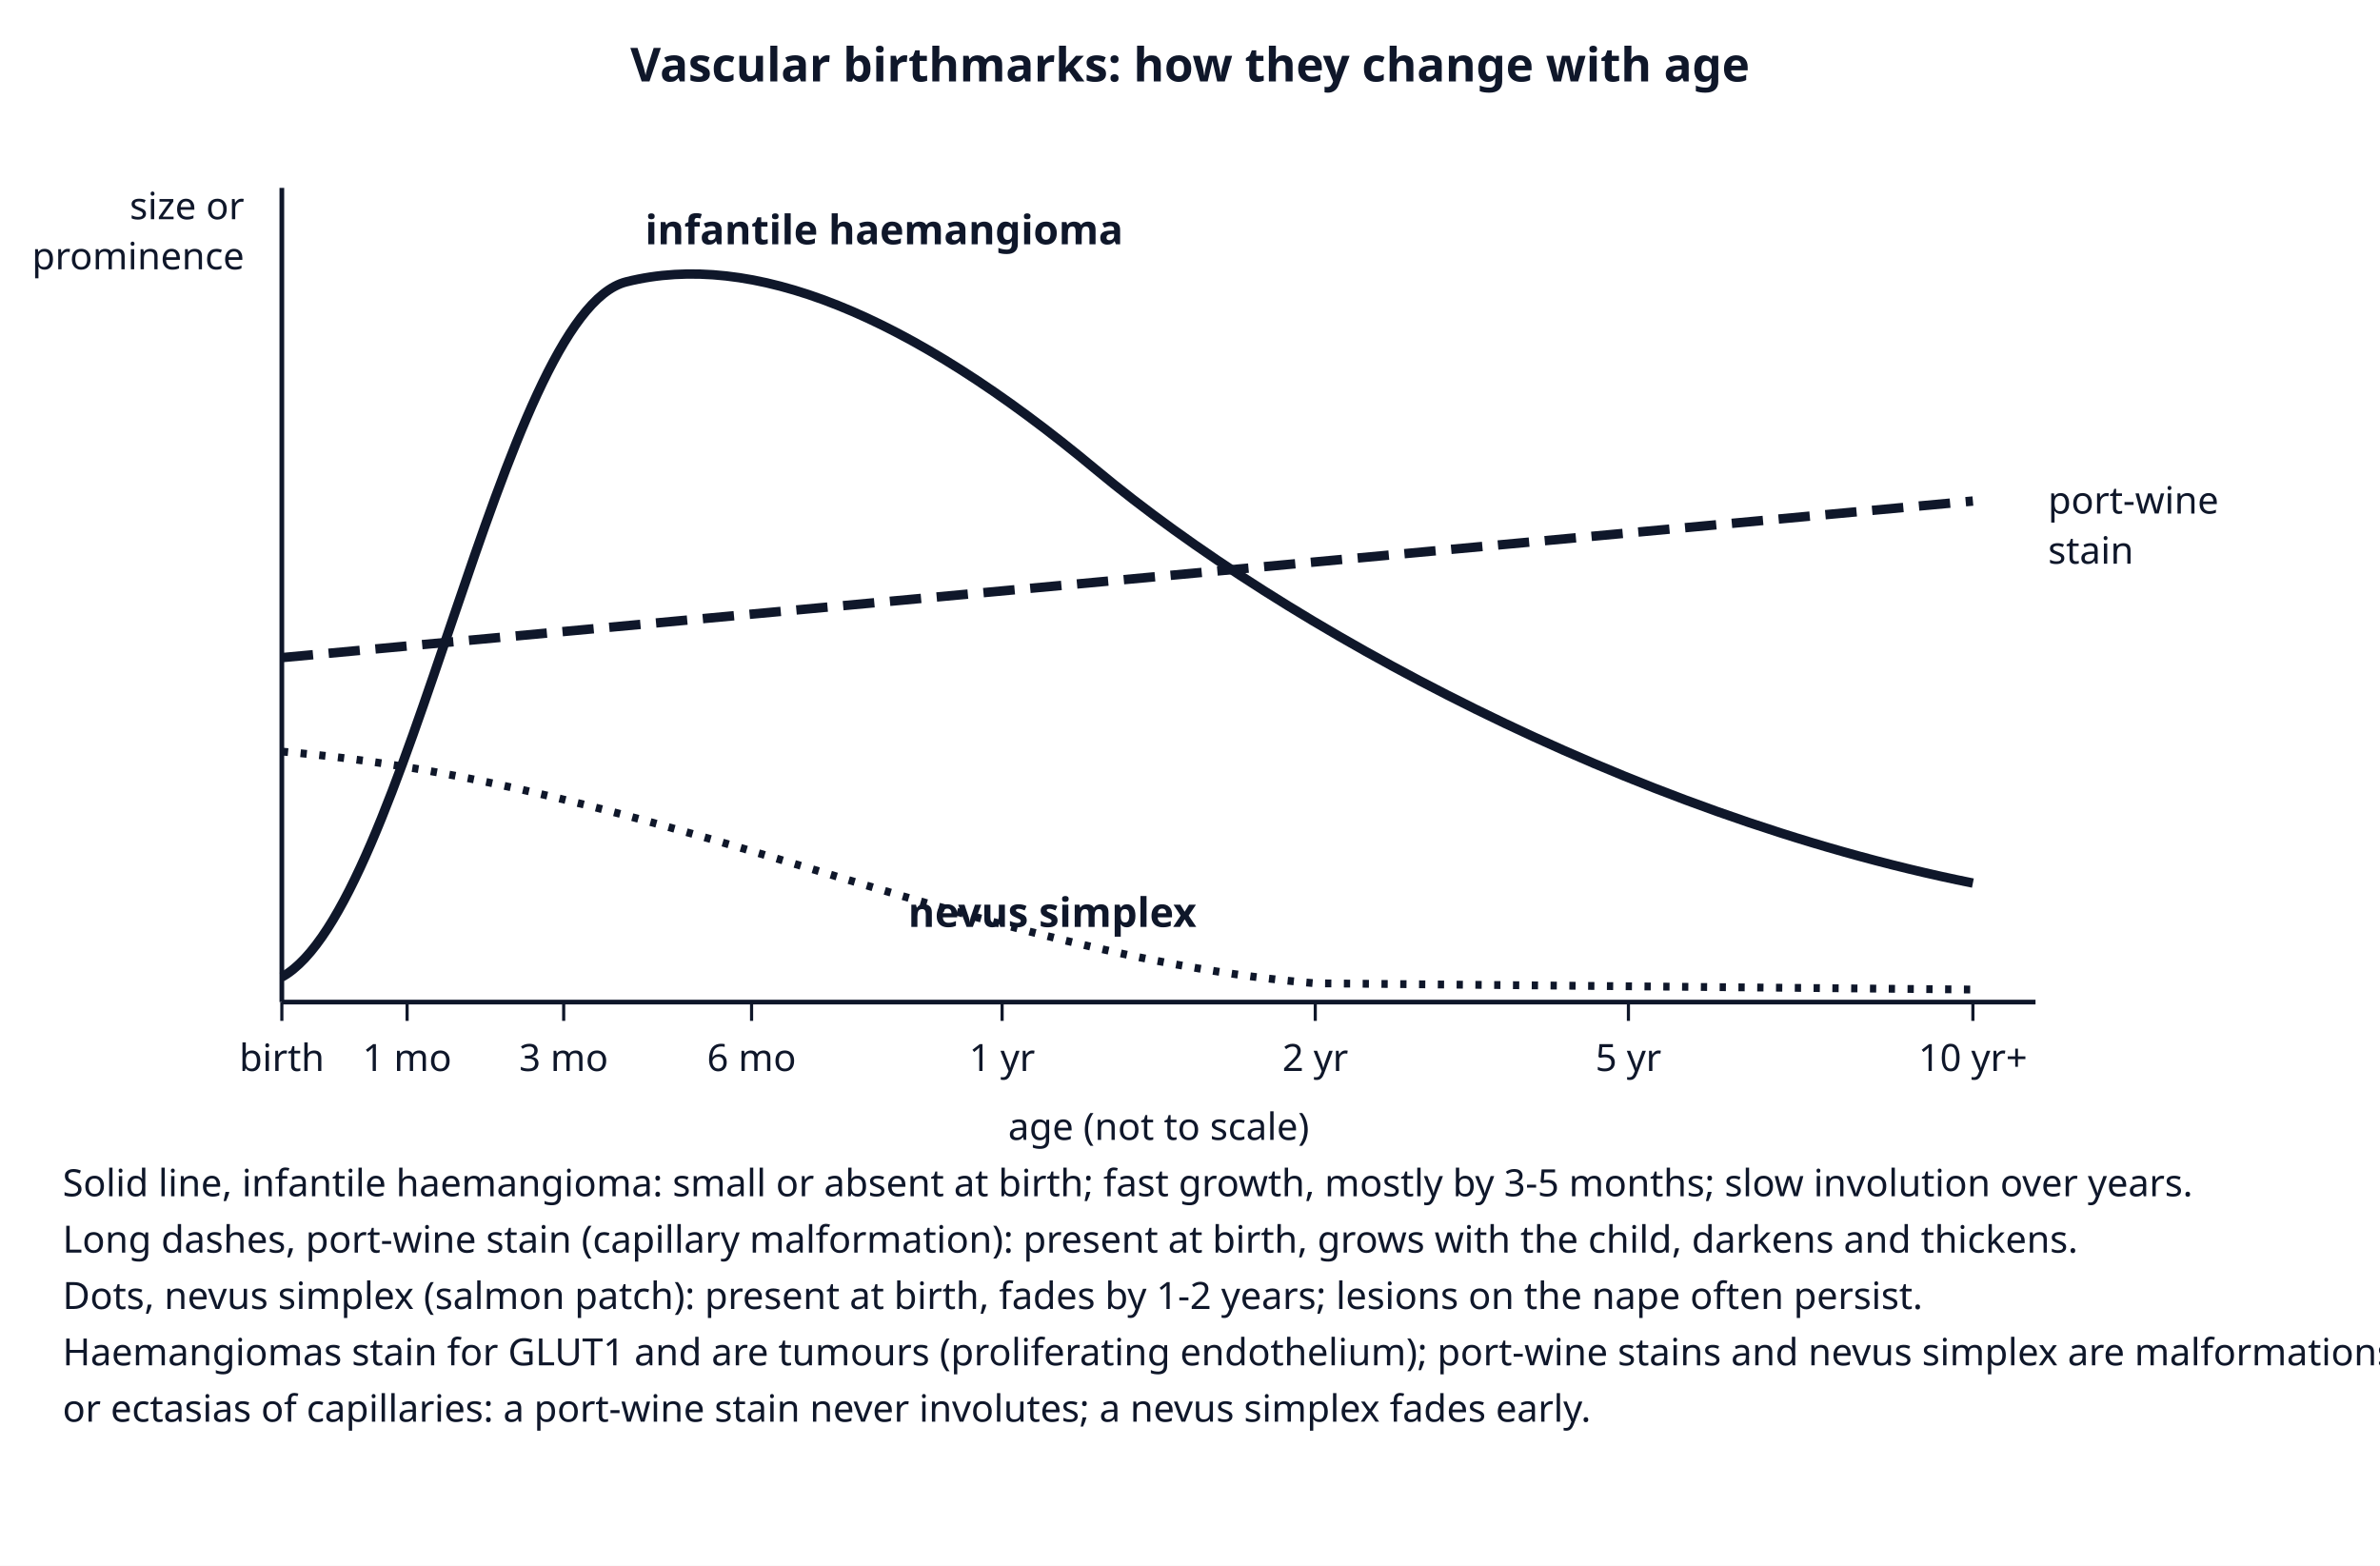
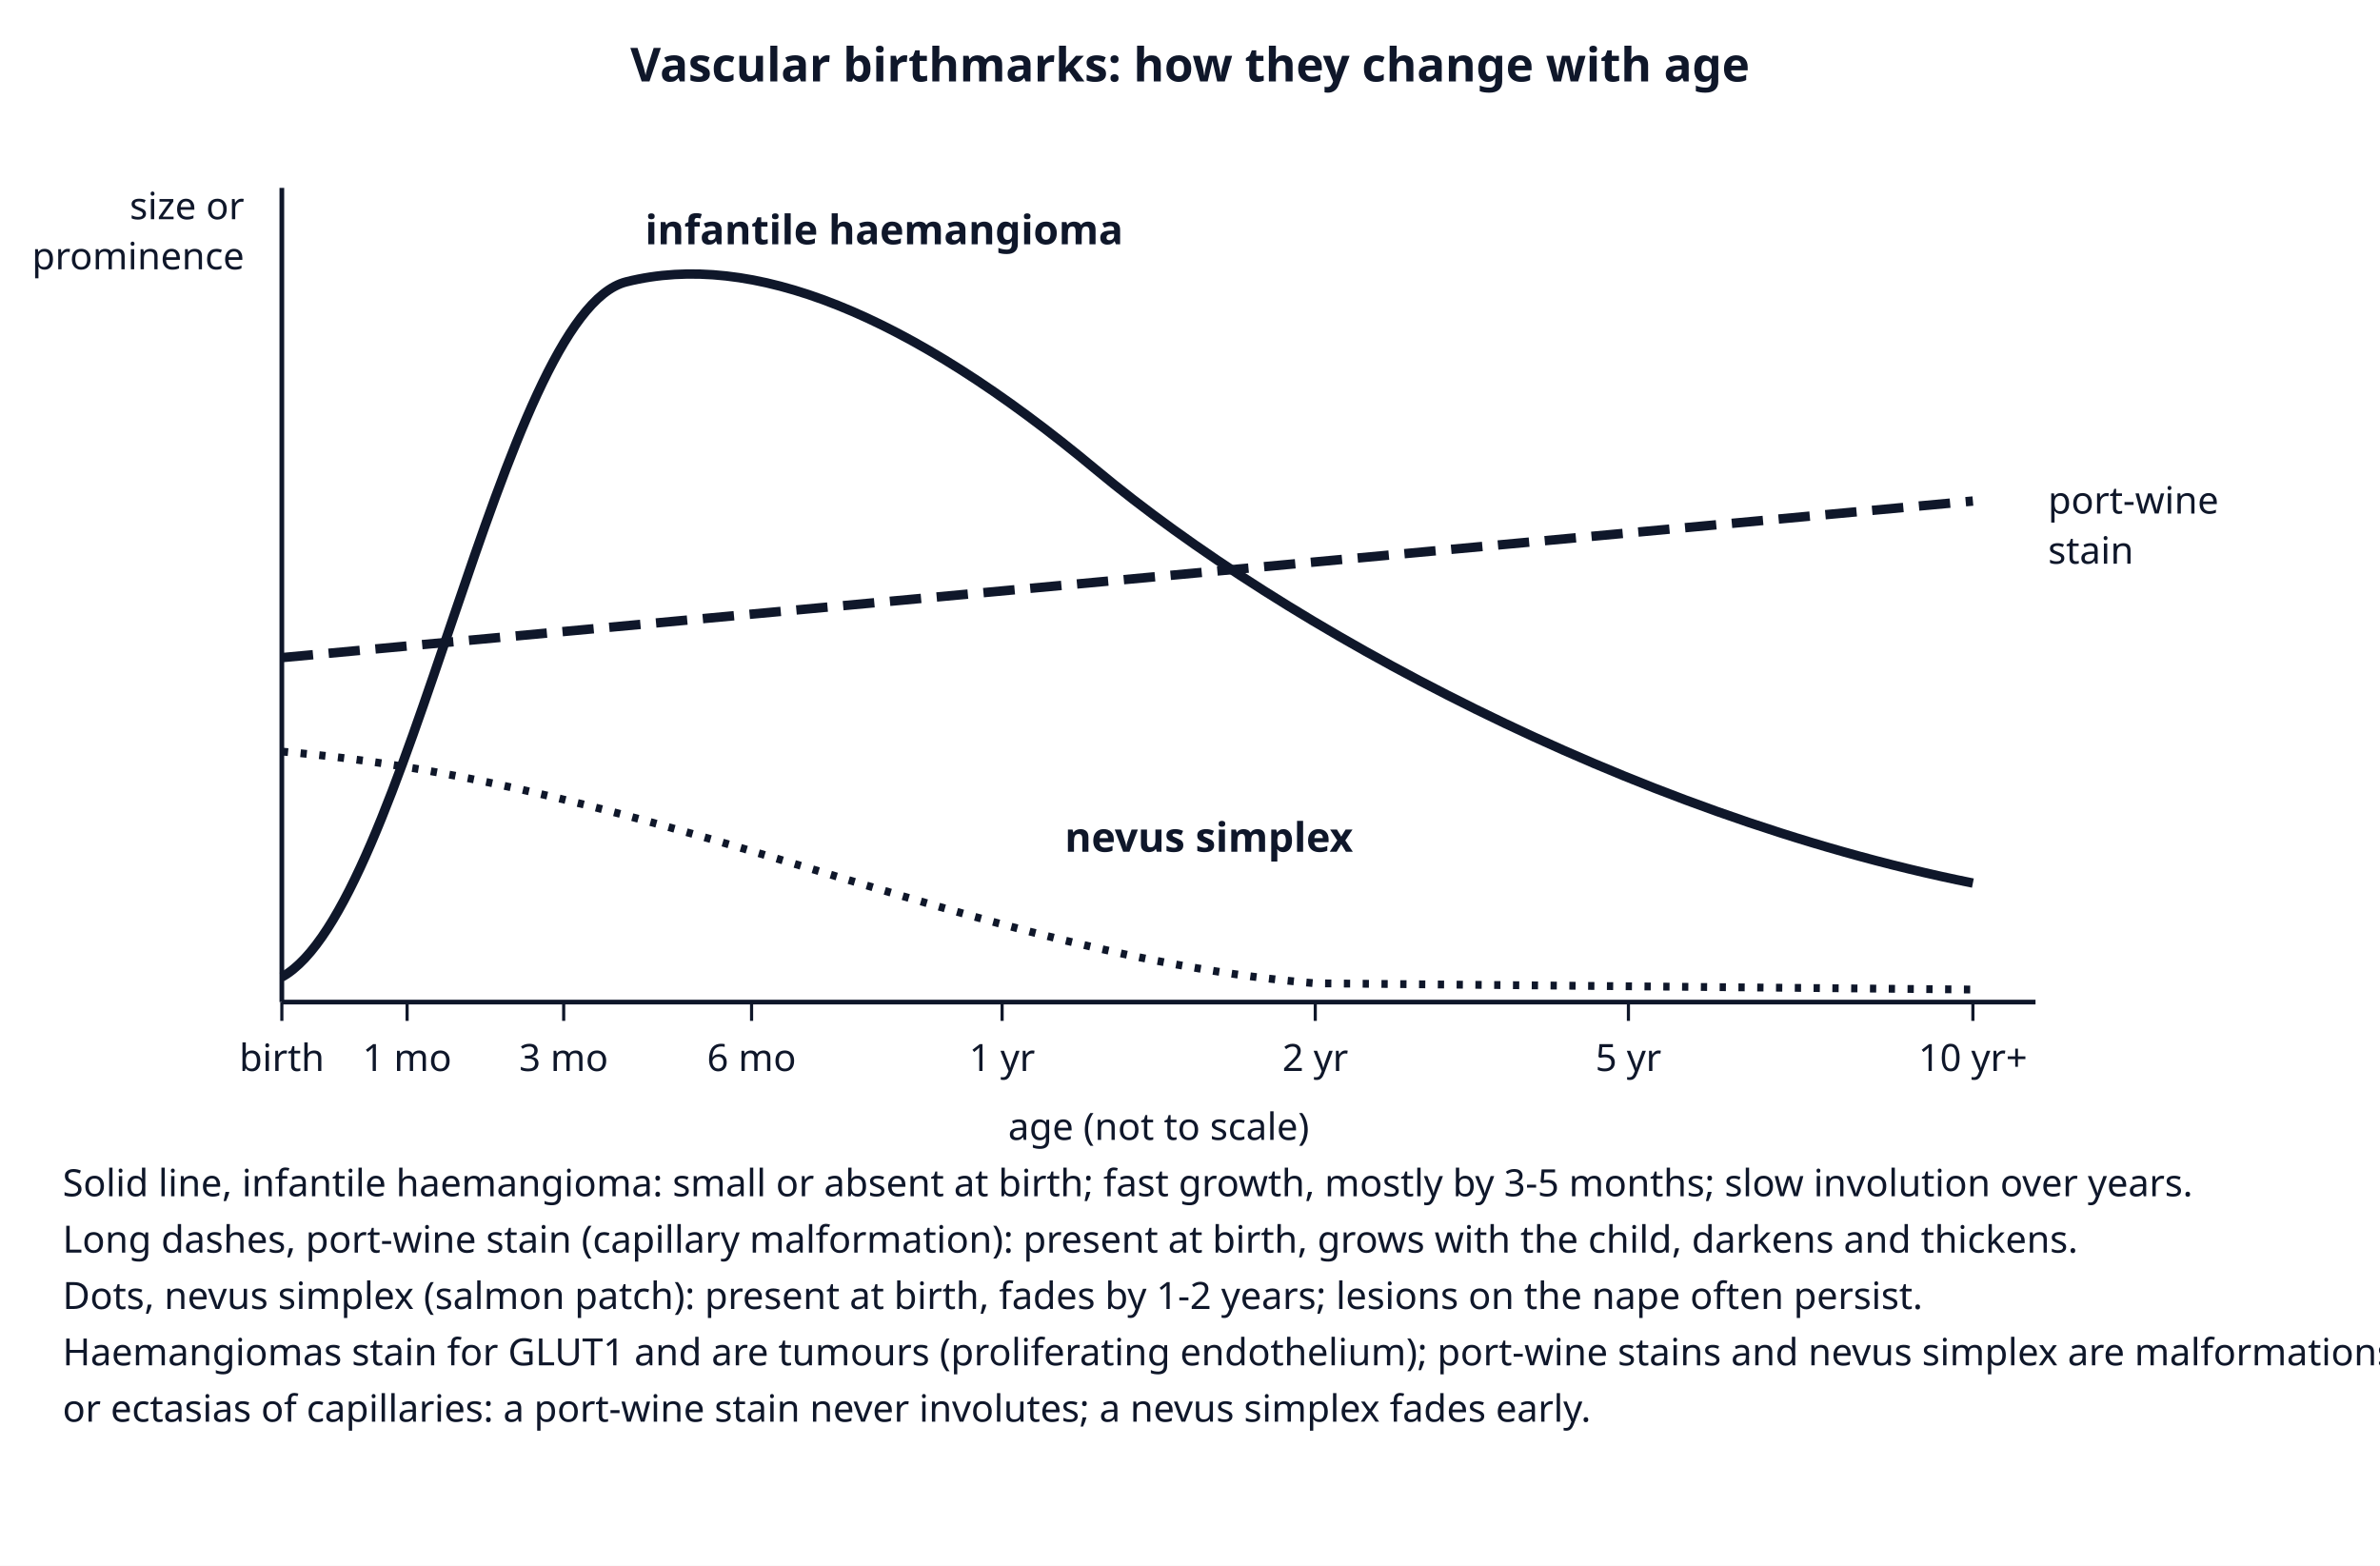
<svg xmlns="http://www.w3.org/2000/svg" viewBox="0 0 760 500" width="760" height="500" role="img" aria-label="Line chart of lesion prominence against age from birth to over 10 years. Infantile haemangioma, a solid line, starts small, grows fast to a peak at about 3 to 5 months and then slowly involutes over years. Port-wine stain, a long-dashed line, is present at birth and slowly becomes more prominent. Nevus simplex, a dotted line, is present at birth and fades by 1 to 2 years.">
  <defs>
    <marker id="arr" viewBox="0 0 10 10" refX="9" refY="5" markerWidth="8" markerHeight="8" orient="auto-start-reverse">
      <path d="M0,0 L10,5 L0,10 z" fill="#0f172a" />
    </marker>
  </defs>
  <rect x="0" y="0" width="760" height="500" fill="#ffffff" />
  <text x="380" y="26" font-family="sans-serif" font-size="15" text-anchor="middle" font-weight="bold" fill="#0f172a">Vascular birthmarks: how they change with age</text>
  <line x1="90" y1="320" x2="650" y2="320" stroke="#0f172a" stroke-width="1.5" />
  <line x1="90" y1="60" x2="90" y2="320" stroke="#0f172a" stroke-width="1.5" />
  <line x1="90" y1="320" x2="90" y2="326" stroke="#0f172a" stroke-width="1" />
  <text x="90" y="342" font-family="sans-serif" font-size="12" text-anchor="middle" font-weight="normal" fill="#0f172a">birth</text>
  <line x1="130" y1="320" x2="130" y2="326" stroke="#0f172a" stroke-width="1" />
  <text x="130" y="342" font-family="sans-serif" font-size="12" text-anchor="middle" font-weight="normal" fill="#0f172a">1 mo</text>
  <line x1="180" y1="320" x2="180" y2="326" stroke="#0f172a" stroke-width="1" />
  <text x="180" y="342" font-family="sans-serif" font-size="12" text-anchor="middle" font-weight="normal" fill="#0f172a">3 mo</text>
  <line x1="240" y1="320" x2="240" y2="326" stroke="#0f172a" stroke-width="1" />
  <text x="240" y="342" font-family="sans-serif" font-size="12" text-anchor="middle" font-weight="normal" fill="#0f172a">6 mo</text>
  <line x1="320" y1="320" x2="320" y2="326" stroke="#0f172a" stroke-width="1" />
  <text x="320" y="342" font-family="sans-serif" font-size="12" text-anchor="middle" font-weight="normal" fill="#0f172a">1 yr</text>
  <line x1="420" y1="320" x2="420" y2="326" stroke="#0f172a" stroke-width="1" />
  <text x="420" y="342" font-family="sans-serif" font-size="12" text-anchor="middle" font-weight="normal" fill="#0f172a">2 yr</text>
  <line x1="520" y1="320" x2="520" y2="326" stroke="#0f172a" stroke-width="1" />
  <text x="520" y="342" font-family="sans-serif" font-size="12" text-anchor="middle" font-weight="normal" fill="#0f172a">5 yr</text>
  <line x1="630" y1="320" x2="630" y2="326" stroke="#0f172a" stroke-width="1" />
  <text x="630" y="342" font-family="sans-serif" font-size="12" text-anchor="middle" font-weight="normal" fill="#0f172a">10 yr+</text>
  <text x="370.0" y="364" font-family="sans-serif" font-size="12" text-anchor="middle" font-weight="normal" fill="#0f172a">age (not to scale)</text>
  <text x="78" y="70" font-family="sans-serif" font-size="12" text-anchor="end" font-weight="normal" fill="#0f172a">size or</text>
  <text x="78" y="86" font-family="sans-serif" font-size="12" text-anchor="end" font-weight="normal" fill="#0f172a">prominence</text>
  <path d="M90 312 C130 290 160 100 200 90 S290 100 350 150 S520 260 630 282" fill="none" stroke="#0f172a" stroke-width="3" />
  <path d="M90 210 L630 160" fill="none" stroke="#0f172a" stroke-width="3" stroke-dasharray="10 5" />
  <path d="M90 240 C210 250 310 305 420 314 L630 316" fill="none" stroke="#0f172a" stroke-width="2.5" stroke-dasharray="2 4" />
  <text x="206" y="78" font-family="sans-serif" font-size="13" text-anchor="start" font-weight="bold" fill="#0f172a">infantile haemangioma</text>
  <text x="654" y="164" font-family="sans-serif" font-size="12" text-anchor="start" font-weight="normal" fill="#0f172a">port-wine</text>
  <text x="654" y="180" font-family="sans-serif" font-size="12" text-anchor="start" font-weight="normal" fill="#0f172a">stain</text>
-   <text x="290" y="296" font-family="sans-serif" font-size="13" text-anchor="start" font-weight="bold" fill="#0f172a">nevus simplex</text>
+   <text x="340" y="272" font-family="sans-serif" font-size="13" text-anchor="start" font-weight="bold" fill="#0f172a">nevus simplex</text>
  <text x="20" y="382" font-family="sans-serif" font-size="12" text-anchor="start" font-weight="normal" fill="#0f172a">Solid line, infantile haemangioma: small or absent at birth; fast growth, mostly by 3-5 months; slow involution over years.</text>
  <text x="20" y="400" font-family="sans-serif" font-size="12" text-anchor="start" font-weight="normal" fill="#0f172a">Long dashes, port-wine stain (capillary malformation): present at birth, grows with the child, darkens and thickens.</text>
  <text x="20" y="418" font-family="sans-serif" font-size="12" text-anchor="start" font-weight="normal" fill="#0f172a">Dots, nevus simplex (salmon patch): present at birth, fades by 1-2 years; lesions on the nape often persist.</text>
  <text x="20" y="436" font-family="sans-serif" font-size="12" text-anchor="start" font-weight="normal" fill="#0f172a">Haemangiomas stain for GLUT1 and are tumours (proliferating endothelium); port-wine stains and nevus simplex are malformations</text>
  <text x="20" y="454" font-family="sans-serif" font-size="12" text-anchor="start" font-weight="normal" fill="#0f172a">or ectasias of capillaries: a port-wine stain never involutes; a nevus simplex fades early.</text>
</svg>
